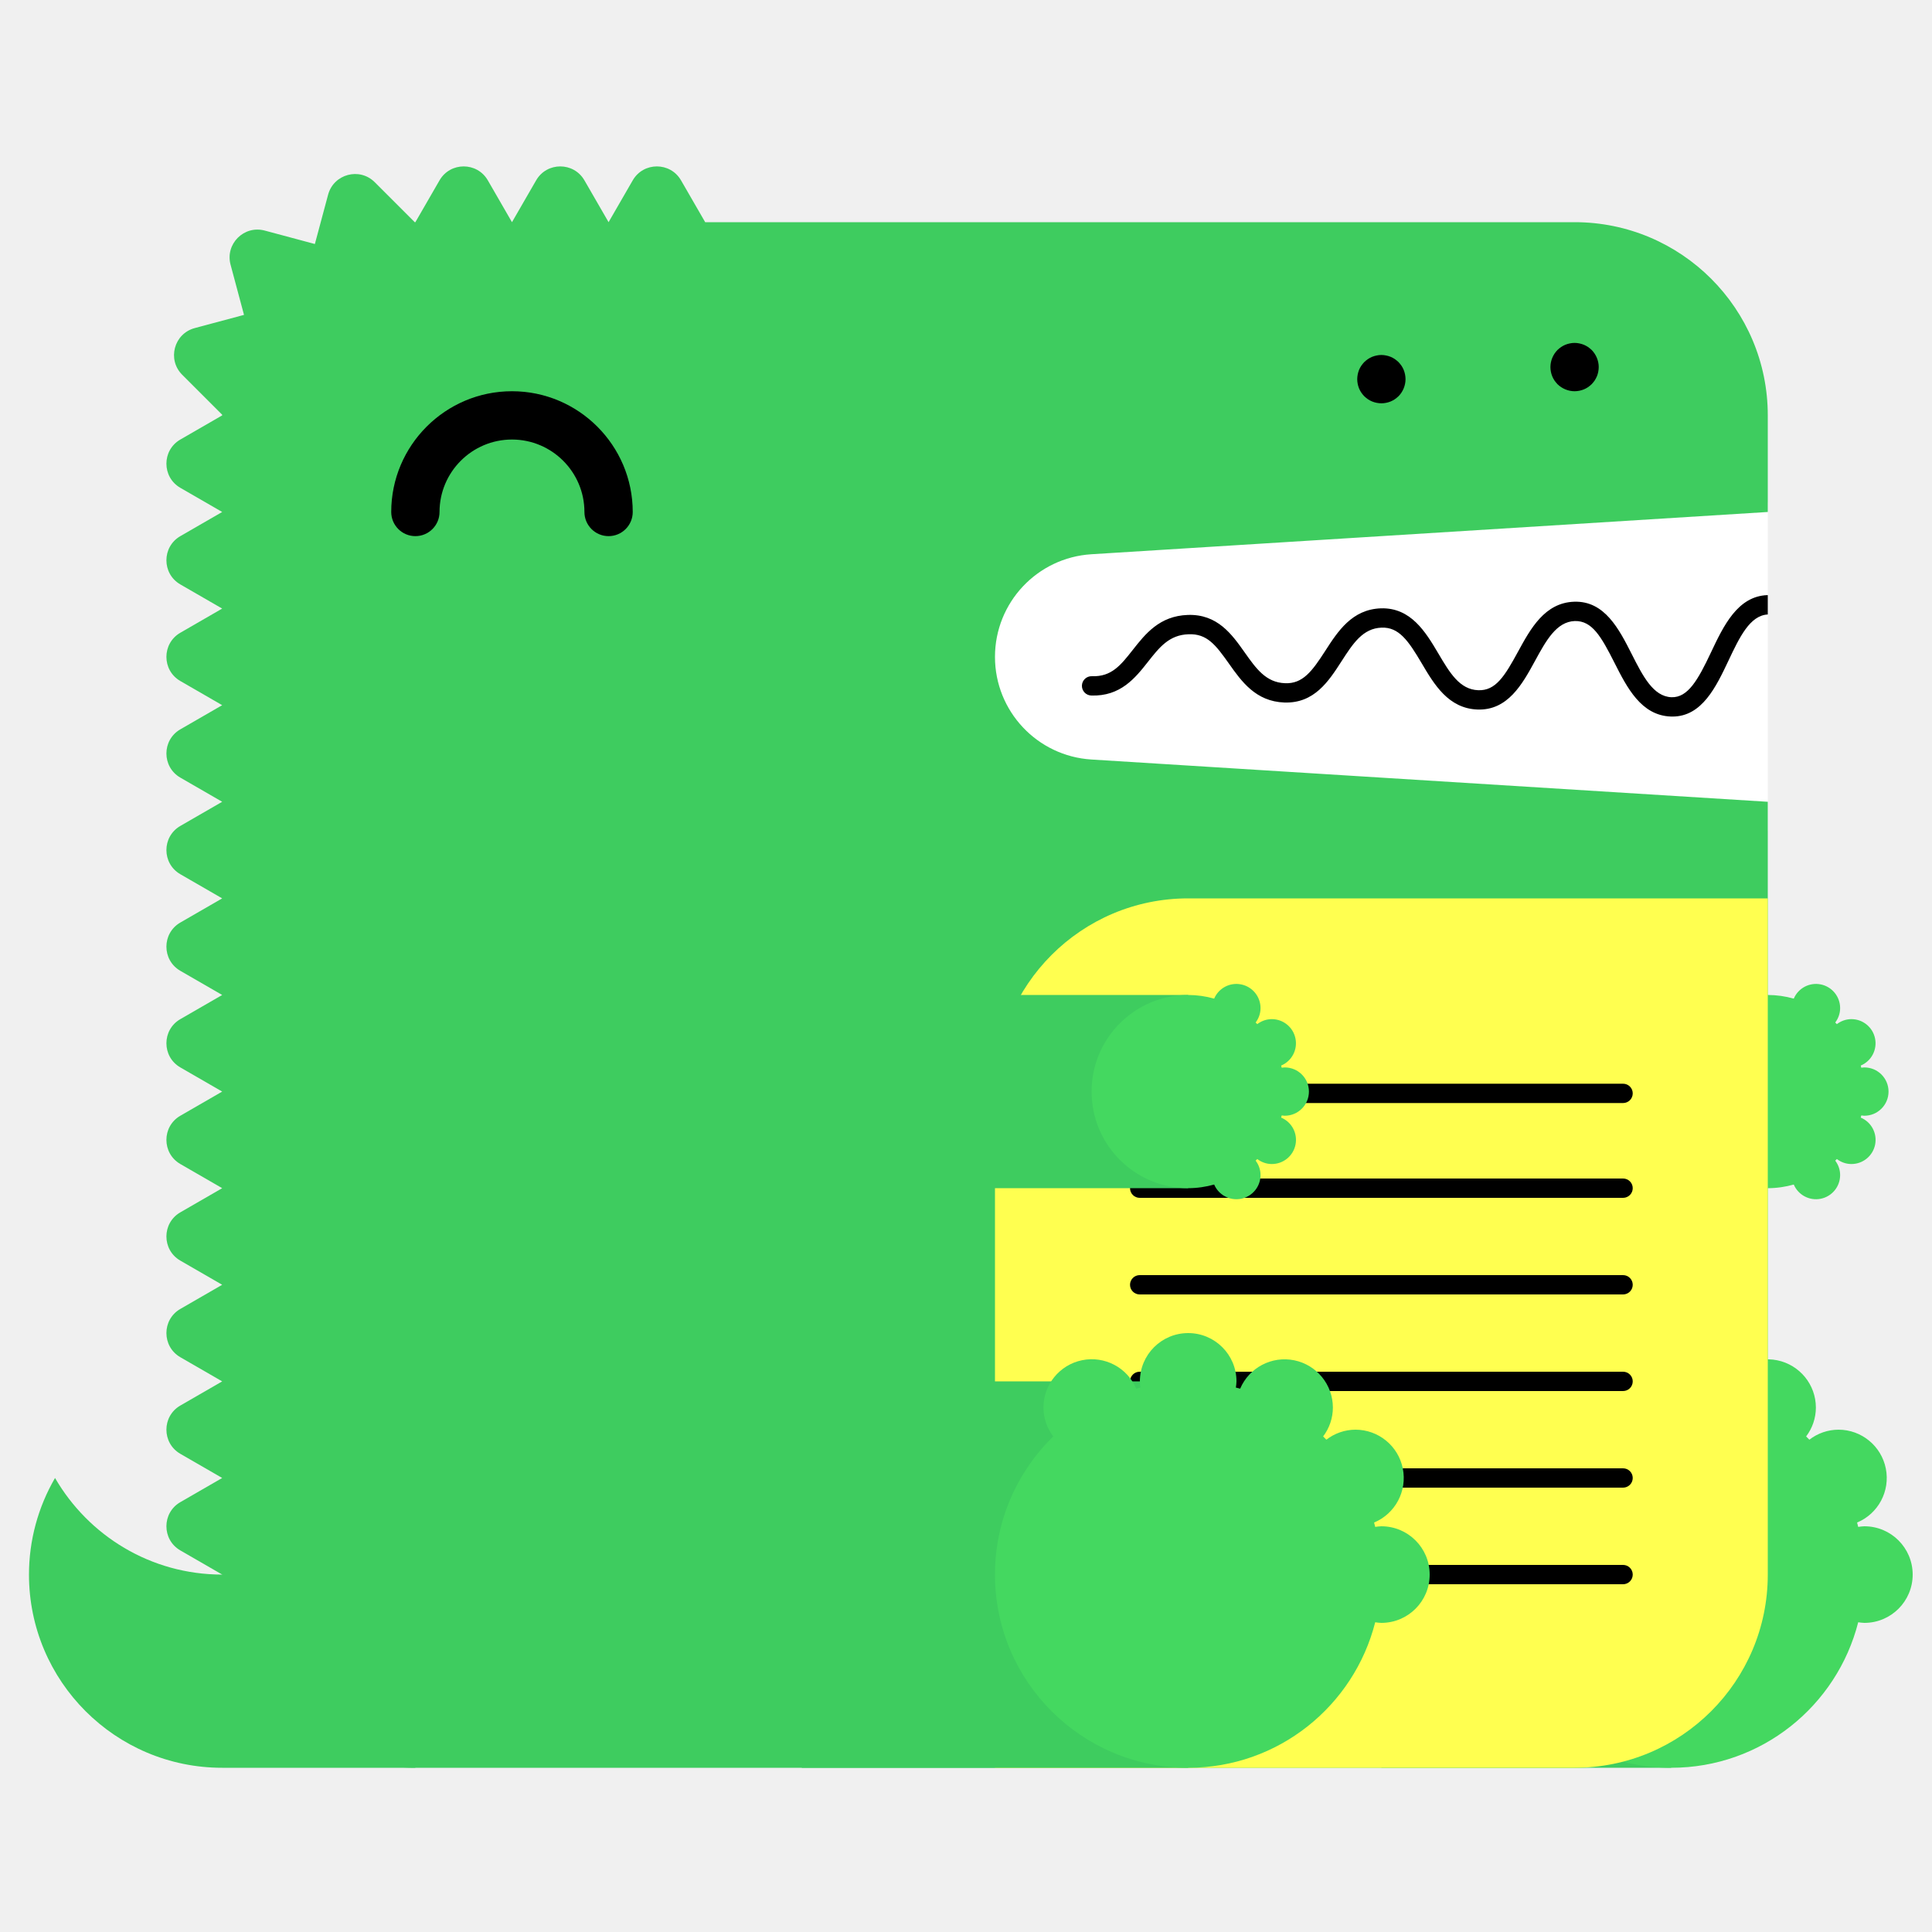
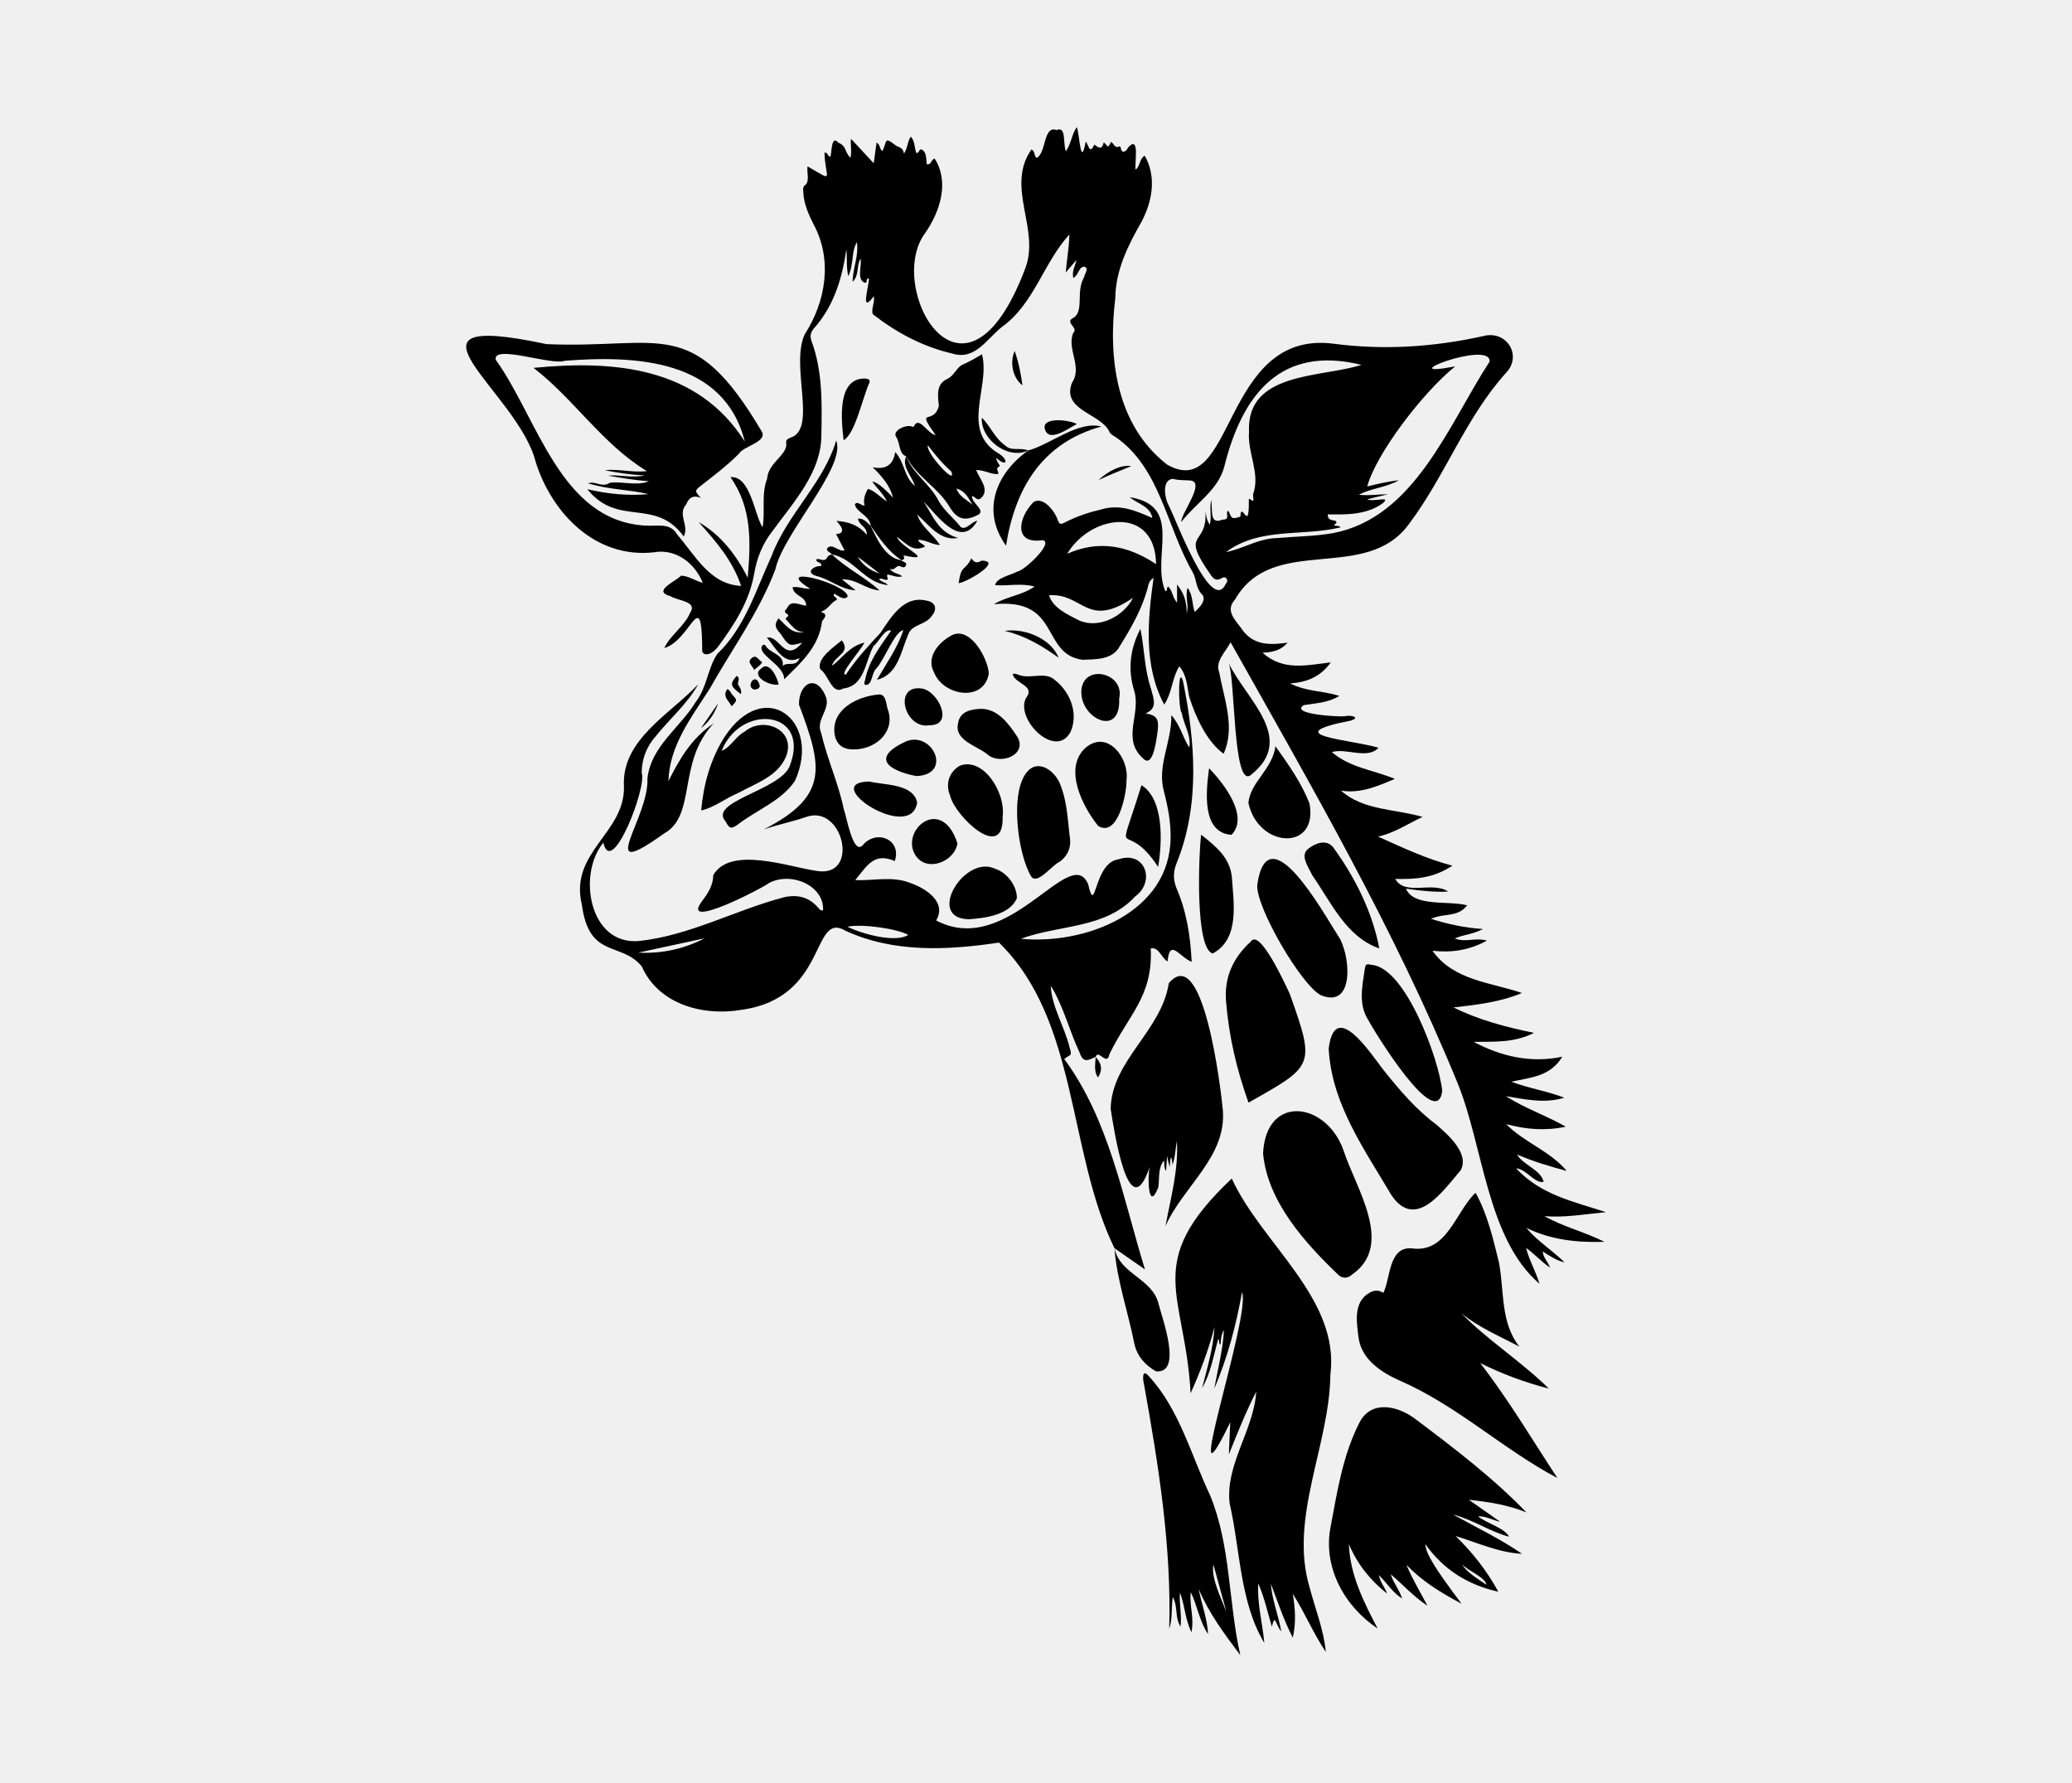
- <svg xmlns="http://www.w3.org/2000/svg" width="200" height="200" viewBox="0 0 200 200">
-   <g fill="none" fill-rule="evenodd">
-     <path fill="#FFF" d="M99 52h84v34H99z" />
-     <path d="M23 163c-7.398 0-13.843-4.027-17.303-10A19.886 19.886 0 0 0 3 163c0 11.046 8.954 20 20 20h20v-20H23z" fill="#3ECC5F" />
-     <path d="M112.98 57.376L183 53V43c0-11.046-8.954-20-20-20H73l-2.5-4.33c-1.112-1.925-3.889-1.925-5 0L63 23l-2.5-4.33c-1.111-1.925-3.889-1.925-5 0L53 23l-2.5-4.33c-1.111-1.925-3.889-1.925-5 0L43 23c-.022 0-.042.003-.065.003l-4.142-4.141c-1.57-1.571-4.252-.853-4.828 1.294l-1.369 5.104-5.192-1.392c-2.148-.575-4.111 1.389-3.535 3.536l1.39 5.193-5.102 1.367c-2.148.576-2.867 3.259-1.296 4.83l4.142 4.142c0 .021-.003.042-.003.064l-4.33 2.5c-1.925 1.111-1.925 3.889 0 5L23 53l-4.33 2.5c-1.925 1.111-1.925 3.889 0 5L23 63l-4.33 2.5c-1.925 1.111-1.925 3.889 0 5L23 73l-4.33 2.5c-1.925 1.111-1.925 3.889 0 5L23 83l-4.33 2.5c-1.925 1.111-1.925 3.889 0 5L23 93l-4.33 2.5c-1.925 1.111-1.925 3.889 0 5L23 103l-4.33 2.5c-1.925 1.111-1.925 3.889 0 5L23 113l-4.33 2.5c-1.925 1.111-1.925 3.889 0 5L23 123l-4.33 2.5c-1.925 1.111-1.925 3.889 0 5L23 133l-4.33 2.5c-1.925 1.111-1.925 3.889 0 5L23 143l-4.33 2.5c-1.925 1.111-1.925 3.889 0 5L23 153l-4.33 2.5c-1.925 1.111-1.925 3.889 0 5L23 163c0 11.046 8.954 20 20 20h120c11.046 0 20-8.954 20-20V83l-70.02-4.376A10.645 10.645 0 0 1 103 68c0-5.621 4.37-10.273 9.98-10.624" fill="#3ECC5F" />
-     <path fill="#3ECC5F" d="M143 183h30v-40h-30z" />
-     <path d="M193 158c-.219 0-.428.037-.639.064-.038-.15-.074-.301-.116-.451A5 5 0 0 0 190.32 148a4.96 4.96 0 0 0-3.016 1.036 26.531 26.531 0 0 0-.335-.336 4.955 4.955 0 0 0 1.011-2.987 5 5 0 0 0-9.599-1.959c-.148-.042-.297-.077-.445-.115.027-.211.064-.42.064-.639a5 5 0 0 0-5-5 5 5 0 0 0-5 5c0 .219.037.428.064.639-.148.038-.297.073-.445.115a4.998 4.998 0 0 0-9.599 1.959c0 1.125.384 2.151 1.011 2.987-3.717 3.632-6.031 8.693-6.031 14.3 0 11.046 8.954 20 20 20 9.339 0 17.16-6.41 19.361-15.064.211.027.42.064.639.064a5 5 0 0 0 5-5 5 5 0 0 0-5-5" fill="#44D860" />
-     <path fill="#3ECC5F" d="M153 123h30v-20h-30z" />
-     <path d="M193 115.5a2.5 2.5 0 1 0 0-5c-.109 0-.214.019-.319.032-.02-.075-.037-.15-.058-.225a2.501 2.501 0 0 0-.963-4.807c-.569 0-1.088.197-1.508.518a6.653 6.653 0 0 0-.168-.168c.314-.417.506-.931.506-1.494a2.5 2.5 0 0 0-4.8-.979A9.987 9.987 0 0 0 183 103c-5.522 0-10 4.478-10 10s4.478 10 10 10c.934 0 1.833-.138 2.69-.377a2.5 2.5 0 0 0 4.8-.979c0-.563-.192-1.077-.506-1.494.057-.055.113-.111.168-.168.42.321.939.518 1.508.518a2.5 2.5 0 0 0 .963-4.807c.021-.074.038-.15.058-.225.105.013.21.032.319.032" fill="#44D860" />
-     <path d="M63 55.5a2.5 2.5 0 0 1-2.5-2.5c0-4.136-3.364-7.5-7.5-7.5s-7.5 3.364-7.5 7.5a2.5 2.5 0 1 1-5 0c0-6.893 5.607-12.5 12.5-12.5S65.5 46.107 65.5 53a2.5 2.5 0 0 1-2.5 2.5" fill="#000" />
-     <path d="M103 183h60c11.046 0 20-8.954 20-20V93h-60c-11.046 0-20 8.954-20 20v70z" fill="#FFFF50" />
-     <path d="M168.02 124h-50.04a1 1 0 1 1 0-2h50.04a1 1 0 1 1 0 2m0 20h-50.04a1 1 0 1 1 0-2h50.04a1 1 0 1 1 0 2m0 20h-50.04a1 1 0 1 1 0-2h50.04a1 1 0 1 1 0 2m0-49.814h-50.04a1 1 0 1 1 0-2h50.04a1 1 0 1 1 0 2m0 19.814h-50.04a1 1 0 1 1 0-2h50.04a1 1 0 1 1 0 2m0 20h-50.04a1 1 0 1 1 0-2h50.04a1 1 0 1 1 0 2M183 61.611c-.012 0-.022-.006-.034-.005-3.09.105-4.552 3.196-5.842 5.923-1.346 2.85-2.387 4.703-4.093 4.647-1.889-.068-2.969-2.202-4.113-4.46-1.314-2.594-2.814-5.536-5.963-5.426-3.046.104-4.513 2.794-5.807 5.167-1.377 2.528-2.314 4.065-4.121 3.994-1.927-.07-2.951-1.805-4.136-3.813-1.321-2.236-2.848-4.75-5.936-4.664-2.994.103-4.465 2.385-5.763 4.4-1.373 2.13-2.335 3.428-4.165 3.351-1.973-.07-2.992-1.51-4.171-3.177-1.324-1.873-2.816-3.993-5.895-3.89-2.928.1-4.399 1.97-5.696 3.618-1.232 1.564-2.194 2.802-4.229 2.724a1 1 0 0 0-.072 2c3.017.101 4.545-1.8 5.872-3.487 1.177-1.496 2.193-2.787 4.193-2.855 1.926-.082 2.829 1.115 4.195 3.045 1.297 1.834 2.769 3.914 5.731 4.021 3.103.104 4.596-2.215 5.918-4.267 1.182-1.834 2.202-3.417 4.15-3.484 1.793-.067 2.769 1.35 4.145 3.681 1.297 2.197 2.766 4.686 5.787 4.796 3.125.108 4.634-2.62 5.949-5.035 1.139-2.088 2.214-4.06 4.119-4.126 1.793-.042 2.728 1.595 4.111 4.33 1.292 2.553 2.757 5.445 5.825 5.556l.169.003c3.064 0 4.518-3.075 5.805-5.794 1.139-2.41 2.217-4.68 4.067-4.773v-2z" fill="#000" />
-     <path fill="#3ECC5F" d="M83 183h40v-40H83z" />
-     <path d="M143 158c-.219 0-.428.037-.639.064-.038-.15-.074-.301-.116-.451A5 5 0 0 0 140.32 148a4.96 4.96 0 0 0-3.016 1.036 26.531 26.531 0 0 0-.335-.336 4.955 4.955 0 0 0 1.011-2.987 5 5 0 0 0-9.599-1.959c-.148-.042-.297-.077-.445-.115.027-.211.064-.42.064-.639a5 5 0 0 0-5-5 5 5 0 0 0-5 5c0 .219.037.428.064.639-.148.038-.297.073-.445.115a4.998 4.998 0 0 0-9.599 1.959c0 1.125.384 2.151 1.011 2.987-3.717 3.632-6.031 8.693-6.031 14.3 0 11.046 8.954 20 20 20 9.339 0 17.16-6.41 19.361-15.064.211.027.42.064.639.064a5 5 0 0 0 5-5 5 5 0 0 0-5-5" fill="#44D860" />
-     <path fill="#3ECC5F" d="M83 123h40v-20H83z" />
-     <path d="M133 115.5a2.5 2.5 0 1 0 0-5c-.109 0-.214.019-.319.032-.02-.075-.037-.15-.058-.225a2.501 2.501 0 0 0-.963-4.807c-.569 0-1.088.197-1.508.518a6.653 6.653 0 0 0-.168-.168c.314-.417.506-.931.506-1.494a2.5 2.5 0 0 0-4.8-.979A9.987 9.987 0 0 0 123 103c-5.522 0-10 4.478-10 10s4.478 10 10 10c.934 0 1.833-.138 2.69-.377a2.5 2.5 0 0 0 4.8-.979c0-.563-.192-1.077-.506-1.494.057-.055.113-.111.168-.168.42.321.939.518 1.508.518a2.5 2.5 0 0 0 .963-4.807c.021-.074.038-.15.058-.225.105.013.21.032.319.032" fill="#44D860" />
-     <path d="M143 41.75c-.16 0-.33-.02-.49-.05a2.52 2.52 0 0 1-.47-.14c-.15-.06-.29-.14-.431-.23-.13-.09-.259-.2-.38-.31-.109-.12-.219-.24-.309-.38s-.17-.28-.231-.43a2.619 2.619 0 0 1-.189-.96c0-.16.02-.33.05-.49.03-.16.08-.31.139-.47.061-.15.141-.29.231-.43.09-.13.2-.26.309-.38.121-.11.25-.22.38-.31.141-.09.281-.17.431-.23.149-.06.31-.11.47-.14.32-.07.65-.07.98 0 .159.03.32.08.47.14.149.06.29.14.43.23.13.09.259.2.38.31.11.12.22.25.31.38.09.14.17.28.23.43.06.16.11.31.14.47.029.16.05.33.05.49 0 .66-.271 1.31-.73 1.77-.121.11-.25.22-.38.31-.14.09-.281.17-.43.23a2.565 2.565 0 0 1-.96.19m20-1.25c-.66 0-1.3-.27-1.771-.73a3.802 3.802 0 0 1-.309-.38c-.09-.14-.17-.28-.231-.43a2.619 2.619 0 0 1-.189-.96c0-.66.27-1.3.729-1.77.121-.11.25-.22.38-.31.141-.09.281-.17.431-.23.149-.06.31-.11.47-.14.32-.07.66-.07.98 0 .159.03.32.08.47.14.149.06.29.14.43.23.13.09.259.2.38.31.459.47.73 1.11.73 1.77 0 .16-.021.33-.05.49-.03.16-.08.32-.14.47-.07.15-.14.29-.23.43-.09.13-.2.26-.31.38-.121.11-.25.22-.38.31-.14.09-.281.17-.43.23a2.565 2.565 0 0 1-.96.19" fill="#000" />
-   </g>
+ <svg xmlns="http://www.w3.org/2000/svg" id="Layer_1" viewBox="0 0 2686.52 2310.46">
+   <path d="m960.96,759.56c-11.61-33.8-32.45-57.35-55.2-82.83,29.05,16.91,48.54,42.37,63.75,72.15,3.74-45.32,5.99-89.98-22.42-130.27,25.89-2.53,31.23,49.34,41.59,64.95,3.84-19.7-1.98-42.36,5.92-62.8,1.64-21.97,27.44-30.82,24.79-47.18-.93-2.99,2.56-4.95,4.87-5.95,36.37-10.37-.16-92.97,19.21-134.36,27.43-42.44,36.22-96.9,11.32-142.59-6.49-13.02-12.49-26.22-13.24-41.1-.19-3.87-1.14-7.84,3.31-10.37,4.97-6.32.98-15.22,2.18-23.55,36.29,21.06,22.9,16.65,21.95-17.71,4.6-.89,3.67,4.87,7.78,5.21,1.57-4.99.99-28.44,9.8-18.59,12.21,5.97,7,10.02,16.05,20.17,2.09-8.71-.14-16.02.74-24.84,9.92,10.67,18.95,20.39,29.49,31.74,1.39-10.03,2.51-18.15,3.7-26.81,5.11,2.67,3.62,8.44,7.38,11.03,6.83-11.7,1.3-20.15,17.85-7.03,7.98,3.52,8.88,4.3,10.28,10.21,4.98-6.68,4.04-15.17,8.97-21.95,5.52,6.6,4.43,14.56,7.08,21.2,3.88.9,3.18-5.93,7.07-4.37,6.69,3.53,5.38,12.67,6.51,19.06,6.12,1.03,5.29-6.29,10.25-7.32,19.36,30.67,6.81,68.83-12.33,96.32-52.8,70.7,50.29,255.63,129.48,46.66,20.23-51.65-25.88-105.73,8.22-154.9,5.16,2.38,3.1,8.28,6.69,10.95,12.48-5.17,8.69-42.79,25.82-36.02,13.06-5.74,8.16,17.3,12.15,27.45,7.25-10.38,7.46-21.94,14.28-31.44,3.69,11.38,4.99,54.14,11.5,18.74,4.84,6.29,4.51,17.05,11.31,3.98,6.57,5.6,10.05,5.95,12.07-2.91,5.76,5.04,4.64,9.14,9.51-.58,3.62,1.97,4.62,9.16,10.88,5.77.23-.12,1.31.73,1.55,1.32.8,8.62,6.78,6.42,9.79-.05,15.28-16.06,8.12,20.06,9.49,29.08,6.43-5.23,4.82-14,11.81-18.24,15.77,27.19,9.91,59.69-4.33,86.12-17.68,31-33.34,62.53-33.79,98.89-9.5,77.87,1.21,163.95,66.98,215.35,88.25,51,70.5-174.53,215.28-156.66,65.67,8.71,130.42,4.47,194.97-9.8,30.07-8.1,51.55,25.59,28.77,48.37-52.16,58.25-78.27,132.84-124.77,194.67-56.03,78.38-176.32,12.11-226.04,98.54-12.04,13.43-1.71,24.31,7.3,36.02,14.98,23.47,36.5,23.24,60.92,19.86-8.07,9.41-18.44,12.54-32.51,13.02,26.68,23.94,56.3,16.3,88.51,12.58-13.64,19.11-31.49,25.75-52.61,27.23,20.7,10.68,41.03,9.16,63.85,16.19-15.45,9.23-29.99,9.22-46.17,11.97-19.14,11.86,46.19,15.48,53.56,14.33,6.22-1.66,20.81.95,7.71,5.63-98.83,19.26.68,24.63,35.52,35.28-13.96,15.65-42.81-.22-60.45,5.68,23.67,20.23,53.7,23.18,81.67,34.67-22.24,9.41-44.23,19.27-69.81,15.25,28.73,25.82,70.44,23.66,105.72,34.08-18.91,8.7-35.35,20.37-57.61,25.53,32.38,14.6,61.94,28.55,96.32,37.75-25.03,16.02-46.05,17.59-74.13,17.11,12.88,22.64,48.24,2.54,68.57,16.4-18.63.91-36.16-1.19-54.59-3.78,9.79,24.19,56.18,15.11,79.23,21.63-12.38,16.09-29.42,9.61-46.77,17.48,22.19,7.04,43.21,11.51,67.21,13.22-12.33,6.78-24.46,6.92-36.52,12.3,15.23,5.48,25.77-1.62,41.81,2.7-23.42,12.81-46.27,15.87-70.63,13.14,27.15,38.75,76.11,40.99,115.97,54.78-28.46,11.92-58.39,15.23-88.68,18.74,32.36,16.02,66.8,25.25,104.36,32.97-26.22,13.14-50.74,11.21-78.21,11.66,35.33,18.8,74.11,27.92,114.89,19.24-15.77,25.96-41.05,26.74-66.17,32.42,23.81,8.88,46.98,12.25,68.72,20.7-25.57,7.94-50.58,2.1-75.79-1.98,24.67,15.78,52.42,25.13,77.74,39.55-26.26,5.68-51.79,3.61-77.33-3.34,23.57,23.98,56.76,34.7,78.52,60.69-21.57-5.74-42.74-11.96-64.3-21.24,7.83,13.84,30.82,19.62,34.39,35.38-11.49,2.71-22.12-16.46-35.67-17.47,32.17,34.59,74.25,42.97,116.38,56.8-26.61,2.49-52.78,7.37-79.66,5.19,24.71,13.97,52.51,20.51,77.78,33.25-35.02,1.16-69.07-2.33-101.28-18.05,14.43,17.29,33.68,29.06,49.56,44.69-10.12-2.21-18.47-7.91-28.36-14.16.74,8.09,6.32,12.47,9.58,20.99-12.45-8.53-20.51-18.33-31.12-25.49,4.15,16.12,12.68,30.46,17.44,46.47-68.85-59.09-72.71-179.98-107.02-262.17-81.36-198.26-188.83-383.24-293.52-569.5-6.84,13.02-20.24,24.79-14.8,38.78,6.33,34.51,21.27,71.87,5.73,105.7-21.75-15.74-35.98-47.12-44.52-73.55-2.92-14.03-2.9-27.86-12.86-39.78-9.69,15.4-9.27,34.38-19.61,49.56-26.86-49.91-21.59-109.15-13.75-164.23-6.08,3.75-6.55,8.56-7.64,12.75-7.36,28.09-21.88,52.69-36.96,77.06-9.69,16.6-30.67,15.7-47.53,16.41-54.72-7.52-27.56-80.47-114.94-72.04,16.56-10.12,36.29-11.38,52.76-22.93-17.49-4.73-33.71-.54-51.21-1.78,2.06-9.95,20.17-12.75,28.64-17.57,8.84-.78,47.84-37.37,33.24-40.78-39.05,5.92-31.51-29.94-12.04-49.39,11.89-7.35,25.91,9.97,30.29,20.42,3.48,9.4,3.75,9.36,12.21,5.08,14.43-7.3,29.68-12.33,45.36-15.95,24.21-7.23,44.61,1.56,66.18,11.11-2.74-15.15-18.2-17.93-29.51-26.99,71.05,11.2,27.45,77.07,46.31,121.82,3.48-.43,1.06-4.04,3.72-5.95,5.71,5.11,5.3,13.93,11.55,20.91v-23.63c9.48,12.51,11.94,20.65,12.66,37.53,2.8-12.31-2.56-22.12,1-33.14,7.26,9.81,5.42,20.89,9.23,31.32,6.07-5.63,16.67-16.09,8.75-23.68-7.55-7.76-6.22-18.81-11.36-27.93-33.69-57.77-42.07-135.37-100-175.21-3.34-2.08-7.57-4.24-8.5-7.84-11.98-23.06-62.28-27.24-47.83-62.9,13.68-20.41-7.5-43.99,1.52-64.37,7.03-6.48-10.81-13.12-1.09-18.78,16.1-8.11,3.77-33.91,14.95-53.11.52-4.38,6.61-10.7,1.12-13.73-8.23-.96-7.6,10.89-15,14.46-2.08-8.97,2.56-15.59,4.09-23.3-4.62,5.39-9.24,10.79-13.87,16.18,1.27-16.52,4.4-32.33,4.68-49.15-33.8,36.87-45.54,89.9-87.75,120.04-19.87,15.78-34.71,43.72-64.49,34.14-38.24-8.87-72.57-27.39-102.56-50.89-2.6-6.23,2.85-15.5,1.29-23.23-18.19,23.74-6.53-11.4-6.38-22.87-5.18-1.19-.51,6.27-5.86,5.17-10.37-4.99-2.93-21.73-5.04-30.93-5.52,8.83-1.36,21.38-10.2,29.84-.01-17.32,8.24-33.7,5.5-51.34-7.61,12.79-3.68,28.53-11.25,44.09-2.66-12.86-1.17-23.72-2.42-34.6-5.67,38.43-16.31,73.68-42.69,103.03-3.65,4.84-4.65,9.12-2.65,15.11,14.78,39.63,13.73,81.45,12.94,123.11-.35,48.29-36.24,86.26-62.99,123.29-13.15,16.56-20.55,35.01-24.04,55.38-6.3,36.74-26.08,66.73-47.55,95.9-4.04,4.56-10.53,10.65-16.93,8.5-4.42-1.79-2.69-6.85-3.01-10.55-1.2-77.72-14.9-7.11-49.12,2.94,6.95-15.98,26.02-28.13,33.46-45.63,10.29-15.23-16.39-15.62-25.13-21.52-24.61-6.65,5.43-18.53,13.27-26.65,8.9-.3,18.94,6.87,28.25,9.17-9.31-23.91-33.78-44.86-63.57-39.52-75.06,8.28-131.9-50.06-153.07-117.24-22.63-91.33-199.08-198.02,14.03-152.67,148.57,6.51,188.96-39.35,279.08,113.21,7.84,13.55-23.23,18.72-29.44,28.76-15.46,15.66-33.03,28.7-50.24,42.24-7.35,5.78-7.07,6.6.74,15.09-9.61-3.85-15.37-.62-19.06,8.66-11.62,13.14,4.31,27.1-3.11,41.39-37.41-51.16-85.12-11.47-124.98-61.23,27.87,6.51,53.41,8.59,79.35,6.36-25.54-6.11-52.24-5.76-78.43-14.07,10.62-3.39,17.62,6.23,28.22-.62,14.83-2.42,34.78,4.58,50.57-2-17.87-1.28-35.36-4.29-52.9-7.27,14.88-1.71,29.75,3.54,47.46-.29-19.18-.96-35.34-3.52-51.5-6.65,17.41-2.24,34.73,3.26,54.48,1.12-57.95-35.15-94.8-93.79-147.02-133.89,103.81-10.15,212.31-1.57,273.93,95.55-26.97-106.79-141.62-111.96-233.37-104.76-16.98,6.51-93.6-21.85-89.59-1.3,54.35,75.38,83.3,207.55,192.51,214.9,15.23,1.37,33.8-4.61,42.71,11.6,23.63,27.18,42.33,64.84,83.05,66.64Zm628.56-43.79c22.7-4.4,42.05-17.77,66.26-18.2,24.18-2.18,48.53-2.22,72.56-6.41,106.09-20.2,149.87-140.82,203.04-222.37,2.37-28.98-132.82,23.43-44.56,6.12-43,34.73-102.79,113.94-114.12,155.73,12.95-3.04,25.72-6.37,41.11-8.01-17.64,9.78-36.17,10.25-51.87,18.76,12.82,1.51,25.24-.68,37.85-.69-8.34,2.04-16.68,4.08-27.21,6.66,8.53,3.77,32.63-5.15,19.78,5.43-20.76,14.73-46.55,14.42-70.79,14.04-.42,11.5,13.56,5.02,10.89,11.53-7.65,5.4,3.94,1.46,5.67,5.3-49.72,12.15-104.74-.65-148.6,32.13Zm-57.93-38.97c-.36-11.5,32.46-52.43,11.43-53.94-7.41-.54-14.92.02-22.18-2.09-14.67.97-10.76,24.77-5.94,33.6,8.74,15.75,55.15,143.43,74.46,102.56,4.65-5.25-.43-11.22-5.78-7.12-6.53,3.78-10.39.43-13.69-4.48-41.45-58.81-3.67-35.3-6.94-83.41.87,6.51,1.45,12.16,5.7,18.37,2.58-10.77-.7-20.44,1.82-32.45,2.01,14.08-2.57,32.77,14.34,25.86,12.06.08,2.51-9.14,7.91-11.57,4.01,7.95,2.85,11.87,13.97,8.14,3.53-.18.22-5.89,3.54-7.06,3.27,1.33,3.42,5.89,7.38,5.69,2.17-7.27,1.42-14.87,1.61-22.01,3.08-.53,3.09,3.61,6.02,1.66,0-3.34-1.33-7.68.24-10.19,8.07-25.32-8.15-51.98-6.03-78.52-3.54-78.21,93.12-69.96,145.82-86.8-103.81-25.69-154.1,37.09-177.7,131.2-7.62,31.06-37.91,48.65-55.99,72.55Zm-147.9,41.11c40.57-17.92,78.24-11.2,115.24,13.41-.92-75.75-84.1-65.26-115.24-13.41Zm-23.48,53.76c4.81,16.62,24.59,25.26,39.1,32.75,25.9,11.18,57.98-5.63,69.72-29.41-60.05,40.8-64.48-6.34-108.82-3.34Z" />
+   <path d="m1420.89,1369.89c-10.56,5.13-16.46,8.2-20.96-5.01-13.43-28.41-20.96-60.39-37.48-86.91.94,27.09,18.21,53.41,24.41,80.32,4.33,12.42-.79,8.52-6.97,14.68,58.21,78.62,76.08,180.11,104.67,272.77-14.78-10.3-27.19-18.94-39.6-27.58h.04c-61.01-124.73-46.45-295.63-149.73-396.18-66.49,9.93-135.99,13.5-198.65-15.19-45.3-27.15-21.96,86.98-135.38,102.34-49.32,8.58-107.46-6.95-129.06-56.17-26.67-32.84-68.44-9.11-77.78-80.35-16.39-67.83,55.88-92.35,54.61-152.88-3.53-60.74,59.52-93.51,96.3-132.68-14.15,25.54-37.08,44.94-55.25,67.59-11.93,13.53-17.98,29.52-18.05,47.31,7.19,17.64-38.93,137.47-49.74,90.41-33.79,41-18.55,133.19,46.19,127.56,65.91-7.02,125.13-40.3,188.53-56.81,17.79-3.86,32.54.14,44.34,14.23,1.19,1.42,2.21,3.37,5.82,2.81,1.95-30.87-39.38-50.74-69.62-35.7-7.9,6.53-116.61,62.84-87.37,23.98,7.48-10.19,14.54-20.29,14.62-33.84,22.17-38.49,98.23-10.56,134.52-5.47,56.55,9.04,33.59-88.47-14.97-69.68-17.75,6.04-36.25,9.59-54.08,15.87,85.39-43.61,75.81-81.68,45.71-161.85-.41-27.69,22.93-41.3,35.24-9.11,5.05,16.3-13.92,28.73-6.48,45.98,7.76,33.66,22.44,65.14,29.42,99.05,3.37,8.35,11.72,59.25,24.15,46.67,17.58-21.54,51.37-7.97,41.85,20.21-26.91-11.43-35.34,5.47-51.26,24.65,23.52,1.21,48.32-5.75,72.26,4.08,19.55,6.93,46.74,24.56,32.68,48.27,93.99,49.85,174-101.56,197.06-46.93,10.07,43.78,6.82-28.35,39.45-32.35,34.11-11.55,48.59,28.43,21.46,48.22-38.63,42.08-98.5,36.42-148.07,54.83,83.3,7.97,193.43-33.77,194.07-131.38.25-20.13-3.49-39.76-8.56-59.14-9.47-34.17,10.02-63.45,9.54-99.35,11.79,13.2,14.69,28.92,23.26,41.99,2.83-15.48-7.18-29.75-9.81-44.93-4.69-5.5-4.91-63.01,1.65-41.18,15.82,78.3,22.38,160.06-8.28,235.9-4.52,10.82-4.56,21.01-.44,31.89,13.42,31.01,18.26,62.06,19.97,96.14-16.59-6.95-28.27-30.92-31.29-.64-7.72-3.86-11.24-19.42-21.81-16.67,2.96,61.93-28.38,85.31-53.42,136.64-3.26,17.15-14.64-7.25-17.99,3.97,0,0,.31-.37.31-.37Zm-322.15-168.46c18.4,9.15,61.96,21.34,78.92,10.61-14.27-8.05-59.75-14.72-78.92-10.61Zm-271.17,33.57c30.21,1.53,59.04-4.61,86.13-18.61-28.71,6.2-57.42,12.41-86.13,18.61Z" />
+   <path d="m1676.22,2066.23c2.94,18.33,4.63,36.35,0,56.86-12.2-23.9-19.76-47.15-28.47-69.99,1.48,20.5,9.46,39.62,13.53,61.71-7.31-7.6-7.88-24.45-12.21-6.04-5.77-19.48-9.84-38.26-17.66-55.98-1.59,25.98,5.5,51.14,7.88,77.13-31.79-52.69-31.25-121.26-44.99-181.08-5.69-50.42,31.29-94.59,34.53-144.74-13.54,26.4-24.42,53.78-35.51,81.33.6-13.86,1.2-27.73,1.8-41.59-69.07,142.39,27.76-139.69,15.25-168.64-7.63,42.92-18.76,84.76-35.88,124.96,4.29-25.28,11.3-50.14,12.43-75.9-3.58,5.8-3.97,12.29-4.38,19.03-3.44-1.96-.26-5.76-3.02-7.25-6.12,21.39-9.56,43.68-20.89,63.39,6.67-26.08,14.56-51.81,16.07-79.03-7.63,29.48-18.39,57.79-30.97,85.86-7.03-130.92-63.28-167.99,53.34-278.42,38.73,84.68,140.44,155.59,127.88,254.19-1.12,92.37-54.08,186.06-26.8,276.38,7.21,27.57,18.31,54.8,20.88,83.17-16.2-24.07-27.26-50.96-42.83-75.34Z" />
+   <path d="m1894.6,1702.51c35.11,35.67,77.84,62.39,113.53,97.64-30.84-7.88-60.29-18.88-89-33.11,36.51,46.98,66.61,98,100.18,149.12-70.67-37.39-130.72-94.54-205.13-126.66-23.55-10.62-48.01-26.69-52.52-54.13-2.29-18.65-7-42.93,9.49-56.37,6.93-5.35,14.23-8.37,22.53-2.97,9.31-18.69,6.5-60.29,36.89-57.63,45.51,6.41,56.32-46.77,82.55-72.1,15.12,26.55,22.91,59.85,30.36,90.2,7.16,37.47,1.67,77.6,26.47,109.29-25.56-13.6-52.37-24.83-75.35-43.27Z" />
+   <path d="m1956.56,1992.19c-25.18-6.76-47-22.25-72.4-28.66,29.94,16.57,60.9,31.28,89.3,50.84-30.3-1.57-57.46-14.33-86.18-23.04,21.61,20.97,40.03,44.09,55.43,72.18-39.91-8.98-71.33-28.81-94.58-61.66.26,11.63,11.5,30.11,46.87,77.21-27.76-14.98-50.09-28.4-71.39-50.3,7.63,18.42,17.95,35.2,27.18,52.92-17.63-11.52-31.53-27.17-47.53-40.76,2.99,10.59,10.69,19.02,14.72,31.46-12.9-8.27-19.45-19.94-30.16-30.41,2.03,10.22,8.17,16.13,10.56,23.91-21.73-17.23-38.56-38.22-49.45-64.11,1.53,40.32,19.22,74.85,37.27,109.46-43.37-28.98-71.55-80.13-60.8-132.74,8.45-45.06,15.81-91.96,36.68-133.18,15.35-31.74,51.61-22.71,74.49-4.6,49.6,37.28,99.45,75.35,142.6,120.01-23.93-9.78-48.89-13.68-74.67-16.4,13.49,9.47,26.98,18.94,40.47,28.4-9.82-1.77-18.12-7.49-28.62-6.92,11.44,9.22,34.94,15.17,40.21,26.4Zm-29.29,62.33c-1.47-9.77-23.57-17.92-32.1-26.91,8.25,12.26,20.7,18.89,32.1,26.91Z" />
+   <path d="m1490.76,1512.39c-27.33,82.28-46.58-49.21-50.71-74.96,1.38-62.75,65.81-100.67,75.41-162.79,45.04-53.41,67.69,138.49,70.03,164.51,5.04,60.85-51.63,98.81-74.35,150.39,6.79-36.75,17.06-72.85,14.79-110.63-1.93,9.84-1.78,20.02-5.72,31.34-1.34-17.05-3.3-7.58-3.42,3.09-5.69-18.98-2.45-21.6-4.91,4.77-3.19-4.99-1.8-9.53-2.8-13.58-7.87,9.95-5.48,22.19-7.21,34.59-13.46,34.35-14.2-15.66-11.11-26.72Z" />
+   <path d="m1722.77,1359.44c7.89-65.6,54.4,6.29,71.14,27.84,20.56,25.77,41.77,50.87,68.52,70.7,15.15,13.23,43.04,37.4,31.53,59.05-22.96,26.65-58.32,78.92-89.89,32.33-34.92-59.27-77.75-118.69-81.3-189.92Z" />
+   <path d="m1637.67,1495.19c3.93-78.06,82.76-66.42,104.44-3.41,15.75,48.63,66.36,122.2,10.93,160.56q-7.97,7.2-16.52,1.54c-43.89-41.75-93.08-95.79-98.85-158.69Z" />
+   <path d="m1608.19,2145.76c-20.69-27.5-40.8-54.45-54.04-85.85,3.83,19.72,11.22,38.4,12.2,58.53-11.17-16.57-13.85-36.55-22.4-54.4-2.06,18.71,4.79,32.08.81,52.11-8.49-18.08-8.58-35.65-14.89-51.5-1.18,14.35,2.63,28.53.78,44.27-7.93-13.73-2.79-24.38-9.99-38.49-2.38,14.15.02,27.42-4.66,40.89,3.05-106.01-13.76-211.4-32.57-315.96-1.96-7.85-2.87-22.31,6.67-10.67,39.37,43.01,54.35,102.16,78.94,153.95,27.04,65.88,23.51,138.58,39.14,207.11Zm-18.07-56.15c-5.58-20.37-11.17-40.74-16.75-61.1-3.6,16.17,9.75,42.99,16.75,61.1Z" />
+   <path d="m1618.76,1429.41c-15.51-43.68-25.42-85.88-29.13-131.59-2.37-31.43,9.46-56.42,32.11-77.14,11.58-18.01,45.59,57.22,50.55,67.77,33.36,93.71,31.57,93.11-53.54,140.96Z" />
+   <path d="m1174.89,591.63c-9.88-3.68-7.5-17.4-12.93-25.14-5.49-8.57,13.2-16.28,19.91-13.69,1.04.49,2.54,1.07,3.13-.24,6.61-14.01,17.65,9.94,28.14,11.53-26.77-37.74-2.54-11.49,4.19-38.02-1.33-13.02-3.89-27.33,10.01-34.42,8.92-3.63,11.89-13.22,19.28-18.27,9.31-4.01,18.13-8.92,26.61-14.16,11.33,42.45-29.18,99.24,22.23,129.08,12.73,8.35,10.2,17.98-3.71,5.3-.37,4.58,6.16,10.05,4.08,11.06-6.4,3.08-.07,6.35-1.82,9.92-9.2.52-17.88-5.31-28.31-5.26,4.39,11.99,18.27,25.33,6.16,36.5-5.22,4.31-7.3-1.96-11.48-2.87-1.01,9.27,18.08,18.38,7.94,24.4-15.8,7.96-26.12,7.42-36.4-9.08-15.12-26.1-43.56-40.16-57.03-66.64Zm28.23-14.32c-3.88,8.77,38.2,54.58,30.33,33.93-11.45-10.07-21.11-21.74-30.33-33.93Zm36.98,56.09c3.62,10.49,13.45,14.41,20.71,21.09-5.01-8.94-9.6-18.25-20.71-21.09Z" />
+   <path d="m935.66,973.44c12.52-5.28,17.85-18.66,30.11-25.14,24.52-20.47,67.07-1.8,53.33,32.55-10.62,25.71-39.55,34.86-62.14,47.26-16.2,6.68-30.99,18.89-47.85,22.57,3.11-33.89,11.89-66.07,30.2-95.09,51.92-79.5,126.43-21.11,91.54,56.48-17.37,26.33-50.55,38.24-74.96,57.41-8.43,5.53-10.09,4.7-15.17-4.6-22.75-25.71,69.93-40.14,83.01-71.35,28.79-72.71-63.22-82.74-88.07-20.1Z" />
+   <path d="m1630.09,1147.35c13.62-94.66,85.75,36.14,104.41,65.12,16.38,22.57,23.45,96.37-21.93,77.7-25.22-12.89-84.1-113.58-82.48-142.83Z" />
+   <path d="m1084.23,571.02c13.39,34.27-68.99,120.61-78.83,166.93-21,55.61-56.52,103.76-85.42,155.29-23.8,37.19-52.01,73.32-53.34,119.52,14.28-28.49,29.92-55.85,58.77-75-47.78,50.23-21.72,119.25-64.46,142.83-91.9,65.65-19.13-19.59-21.51-71.24,4.64-42.4,42.51-65.79,63.06-99.95,14.23-18.53,14.98-43.09,27.61-61.73,35.84-34.16,49.94-82.84,70.18-126.59,20.28-54.44,67.58-94.81,83.94-150.07Z" />
+   <path d="m1869.96,1414.35c-7,54.6-87.66-76.25-95.69-91.72-13.33-20.12-8.03-43.88-4.75-66.2,1.22-7.12,2.08-6.93,9.57-5.51,43.87,4.5,87.13,123.61,90.87,163.43Z" />
+   <path d="m1174.89,591.63c9.16,22.84,30.97,35.89,42.02,57.58,7.4,13.25,19.61,22.16,28.61,33.9,7.02,5.08,14.13-7.07,21.72-8-21.48,37.83-52.49-7.61-69.8-25.04,11.83,17.92,18.95,40.12,44.79,47.31-23.41,4.56-37.57-16.88-53.02-30.28,5.46,16.28,20.56,25.32,29.53,39.54-10.03-.52-18.34-6.87-28.29-6.92,1.16,5.03,6.92,4.96,8.92,8.89-16.51,8.18-25.17-5.45-36.47-12.5,4.02,13.11,52.8,33.48,8.52,23.84,2.23,5.42-.04,5.23-2.34,6.37-17.44-11.31-28.62-28.08-40.43-45.12l.24.48c-.88-13.48-18.87-17.29-20.49-28.01,3.9-4.79,8.09,2.62,12.62,1.5q-2.73-9.51,4.35-21.35c9.35,2.6,15.3,10.42,24.62,16.32-5.1-10.63-13.16-17.27-19.1-25.83q8.07.48,27.16,21.02c-4.36-16.01-13.84-27.08-26.52-39.52,17.56,3.33,26.52-3.39,29.25-19.71,12.81,14.34,10.86,31.68,25.48,43.89-3.59-12.44-17.49-25.25-11.37-38.37Z" />
+   <path d="m1387.51,1088.56c.89,12.12-4.05,21.41-13.42,28.57-9.74,3.86-28.18,29.57-36.64,19.79-17.85-28.06-29.27-113.08-4.2-137.93,15.38-15.43,36.7,3.09,41.91,19.25,8.84,22.37,9.23,46.74,12.35,70.32Z" />
+   <path d="m1653.76,967.49c17.99,25.2,33.89,47.97,44.08,74.09,11.77,62.35-66.4,58.43-79.19-.72,2.53-27.12,30.68-42.72,35.11-73.38Z" />
+   <path d="m1078.51,863.17c13.57-9.34,22.14-25.33,42.22-30.08-3.62,8.84-34.18,42.59-23.98,41.42,13.03-19.68,28.94-36.97,44.93-54.18,14.06-20.79,30.22-48.84,59.92-41.6,11.39,1.93,14.2,10.92,6.46,19.82-7.83,11.98-26.75,10.59-30.81,24.91-9.42,21.71-13.03,51.17-40.24,57.8,12.88-22.3,26.83-41.48,34.24-64.39-11.35,1.86-24.77,39.13-35.06,49.69-6.16,5.45-4.78,21-13.48,21.5-3.57-1.05-1.7-3.83-1.17-5.78,4.47-24.91,19.78-44.37,33.95-64.72-8.6-3.07-15.94,15.05-22.85,19.83-11.07,20.44-11.32,51.76-39.31,55.22-14.78,8.85-19.2-18.26-29.7-24.87-5.51-13.69,18.01-29.35,27.85-37.65,12.18,16.49-8.57,19.06-12.96,33.1Z" />
+   <path d="m1460.64,1011.15c.25,18.22-11.27,75.07-36.76,59.62-20.36-25.26-45.58-74.89-16.35-101.39,28.53-24.08,56.75,13.51,53.12,41.77Z" />
+   <path d="m1788.36,1229.55c-43.09-14.93-62.58-60.14-87.05-95.07-4.51-10.11-16.88-26.02-4.37-34.66,9.13-7.01,22.87-12.06,31.47-1.55,28.18,38.57,51.14,84.06,59.95,131.28Z" />
+   <path d="m1016.75,880.58c.19-18.88-36.53-32.2-28.19-43.94,3.83-2.8,4.7,2.48,6.96,4.05,7.45,7.2,21.59,9.1,19.25,22.81,6.21-6.53,17.37,2.41,21.94-10.52-20.59,10.84-31.37-14.11-42.35-26.37,16.95-3.26,22.75,33.73,45.71,6.69-13.88,3.08-15.84,6.17-25.02-7.25-5.19-9.12-14.53-12.56-5.56-24.42,9.46,8.91,17.31,21.01,33.29,17.64-11.91.25-16.85-9.36-23.65-16.25-2.46-2.49,7.02-3.84.83-7.49-5.1-3-.12-5.39,1.05-8.17,5.08-9.9,15.39-2.99,24.28-2.16-.17-13.07-15.48-11.19-17.77-23.82,7.48-1.69,14.45,2.46,23.03,1.94-51.58-32.13,45.04-8.01,48.64,9.62-4.51,6.55-12.42-.85-17.69-3.39-2.3,4.55,3.92,4.23,3.62,7.98-7.44,3.17-11,11.96-19.29,14.95-5.82,2.22,11.77-.07.09,12.6-3.96,32.62-25.71,52.8-49.17,75.48Z" />
+   <path d="m1557.38,1082.08c19.62,15.59,36.64,29.33,39.73,53.95,2.27,33.98,10.9,81.06-24.79,100.11-23.04-6.88-18.11-127.7-14.94-154.06Z" />
+   <path d="m1444.96,1618.18c7.23,34.24,49.58,38.98,57.39,72.73,4.73,18.79,31.23,89.9-3.44,86.93-14.32-8.23-24.44-19.56-28.14-35.82-8.1-41.22-22.57-82-25.81-123.84Z" />
+   <path d="m1300.02,1058.67c1.7,59.87-61.79-.35-68.17-27.24-6.4-15.75-.95-30.76,12.44-38.67,30.65-11.94,59.92,34.97,55.73,65.92Z" />
+   <path d="m1256.46,1191.7c-56.97-.51-6.09-84.68,33.78-65.39,15.52,4.72,28.48,22.31,28.23,38.2-9.3,21.49-40.7,25.75-62.02,27.19Z" />
+   <path d="m1312.96,874.2c2.21-1.62,4.56-.41,6.64.17,14.58,6.63,31.16-2.88,44.61,4.57,22.22,15.14,34.88,44.34,23.97,69.57-19.1,37-72.31-16.19-57.9-43.53,12.83-16.26-13.61-17.93-17.32-30.78Z" />
+   <path d="m1282.07,873.22c-6.39,37.61-58.78,29.04-70.89-1.25-11.46-20.28,6.96-41.04,24.93-49.36,23.17-8.67,44.97,31.53,45.96,50.61Z" />
+   <path d="m1333.09,584.02c29.64-8.12,64.65-38.9,94.79-31.08-76.07,21.16-111.48,78.88-123.5,154.46-32.51-45.3-13.03-93.65,28.72-123.38h-.01Z" />
+   <path d="m1592.88,859.28c22.93,47.86,88.21,97.83,29.47,145-24.17,21.23-20.49-127.42-29.47-145Z" />
+   <path d="m1106.15,971.51c-14.28.09-22.66-7.26-24.28-21.52-2.96-31.1,30.05-46.89,56.27-49.55,11.78-2.2,10.32,14.42,13.86,21.9,7.96,28.66-18.89,49.88-45.85,49.17Z" />
+   <path d="m1078.9,718.95c-2.02-3-8.66-4.34-6.03-8.55,6.27-6.43,14.29,5.18,22.24,3.18-3.67-6.99-7.21-13.72-11.14-21.2,13.55-.72,6.97-10.26.51-17.07,15.47,1.02,28.47,5.1,39.47,18.14.18-11.43-9.55-11.32-11.66-21.05,7.91-.72,11.85,5.06,16.6,9.32,7.33,15.09,18.65,42.27,40.19,44.64-1.46,1.61,7.87,1.91,5.61,6.48-1.33,3.71-4.62,2.73-6.88,1.54-6.14-3.2-7.09,6.75-14.24,2.64,4.72,7.18,11.33,5.82,16.31,10.21-5.78,1.42-10.29-.3-14.88-1.58-5.47-1.53-5.51-1.41-3.87,5.53-3.76,1.94-7.35-2.25-11.33-.7,2.59,4.39,7.99,3.72,11.45,7.99-30.42-2.52-43.33-34.14-72.67-39.78l.35.28Zm33.34,2.8c5.62,10.49,16.56,18.24,28.22,21.75-9.9-7.63-19.06-14.69-28.22-21.75Z" />
+   <path d="m1271.84,918.94c21.19-.18,35.27,18.3,45.92,34.31,17.17,24.21-20.83,40.37-38.32,24.07-13.72-10.73-42.45-17.84-37.21-39.59,2.11-15.16,16.43-18.43,29.61-18.78Z" />
+   <path d="m1478.65,815.25c5.53,27.29,4.94,51.72,13.79,77.87,3.51,13.33,8.75,25.25-7.14,31.73,13.98,2.34,17.34,6.73,15.93,21.12-1.41,8.82-5.44,51.93-19.33,37.06-27.84-24.91-2.58-57.11-11.06-86.65-8.68-27.71-6.15-54.21,7.81-81.13Z" />
+   <path d="m1480.02,1017.94c28.9,17.98,27.25,72.62,21.58,105.92-44.97-68.54-55.91,4.93-21.58-105.92Z" />
+   <path d="m1241.44,1093.37c-3.95,24.08-40.23,38.18-54.64,15.15-20.03-32.27,34.14-78.43,54.64-15.15Z" />
+   <path d="m1127.04,1013.18c19.77,4.71,57.21,2.76,62.12,27.17-7.59,53.11-128.43-26.24-62.12-27.17Z" />
+   <path d="m1451.08,905.84c2.49,51.79-52.47,25.18-48.88-12.01,3.73-33.85,56.65-21.49,48.88,12.01Z" />
+   <path d="m1188.04,1006.11c-35.71-6.9-60-23.61-13.02-45.12,34.54-13.43,60.49,43.37,13.02,45.12Z" />
+   <path d="m1567.68,996c19.83,20.32,51.99,62.59,29.06,86.3-39.06-2.89-33.01-56.35-29.06-86.3Z" />
+   <path d="m1204.99,940.23c-32.37,5.5-47.66-53.44-9.36-47.57,20.91,3.51,42.14,47.75,9.36,47.57Z" />
+   <path d="m1093.84,570.71c-2.82-24.55-9.57-81.71,28.64-79.93,3.48.51,6.11,1.28,4.57,5.89-8.58,18.59-18.24,65.72-33.2,74.05Z" />
+   <path d="m1078.55,718.67c18.55,17.86,42.57,29.4,61.87,46.76-19.73-1.84-28.5-14.62-48.78-14.44,6.52,5.28,11.56,9.35,17.67,14.29-19.08-.9-32.44-14-50.49-18.48-15.04-4.29-4.71-13.25,6-13.07,1.06-5.66-6.81-3.73-6.43-8.35,1.41-1.18,2.94-.54,4.44-.3,12.49,3.81,6.36-5.46,16.1-6.12-.02,0-.37-.29-.37-.29Z" />
+   <path d="m1242.88,756.05c3.81-25.19,7.47-14.32,16.59-32.21,3.18,4.94,7.47,7.03,12.9,3.03,29.05-.13-18.59,27.98-29.5,29.18Z" />
+   <path d="m1396.23,549.72c-12,6.12-37.4,25.4-41.76,5.33-2.29-14.66,31.82-10.83,41.76-5.33Z" />
+   <path d="m1302.49,817.8c29.47-3.7,60.87,11.78,70.15,34.87-22.43-15.94-43.68-28.59-70.15-34.87Z" />
+   <path d="m1333.1,584.02c-26.82,12.6-61.97-15.12-60.09-42.52,10.85,10.33,16.76,26.77,30.33,35.96,7.54,8.04,20.11,2.19,29.76,6.56Z" />
+   <path d="m1009.58,887.48c-12.24,2.12-36.07-11.04-22.83-20.66,10.19-10.91,21.09,10.74,22.83,20.66Z" />
+   <path d="m1315.55,454.96c5.49,15.64,8.08,29.55,10.12,44.55-12.14-9.19-16.89-28.61-10.12-44.55Z" />
+   <path d="m1466.79,604.24c-15.15,6.36-29.03,11.6-42.36,18.08,13.21-12.65,30.15-20.08,42.36-18.08Z" />
+   <path d="m948.61,915.63c-3.38-7.18-12.47-12.35-5.64-22.29,3.88,1.47,4.6,5.3,6.87,7.75,6.26,6.76,6.16,6.85-1.24,14.54Z" />
+   <path d="m960.68,899.91c-14.06-10.48-14.64-13.15-5.51-23.7,5.7,3.26.39,8.78,1.88,11.32,2.2,3.76,4.87,6.69,3.62,12.38Z" />
+   <path d="m977.73,868.44c-2.16-5.74-9.27-9.34-3.72-14.72,6.68-6.48,9.29,2.29,14.21,4.73-2.47,4.27-6,6.41-10.48,9.99Z" />
+   <path d="m1420.57,1370.26c7.97,8.2,9.18,17.4,3.09,26.51-6.06-8.15-3.09-19.62-3.09-26.51Z" />
+   <path d="m908.83,944.01c7.46-10.79,14.91-21.58,22.37-32.36-4.52,12.86-11.4,24.09-22.37,32.36Z" />
+   <path d="m985.16,889.34c-.61,3.88-4.38,4.27-7.08,4.62-12.62-3.03,2.44-25.23,7.08-4.62Z" />
</svg>
